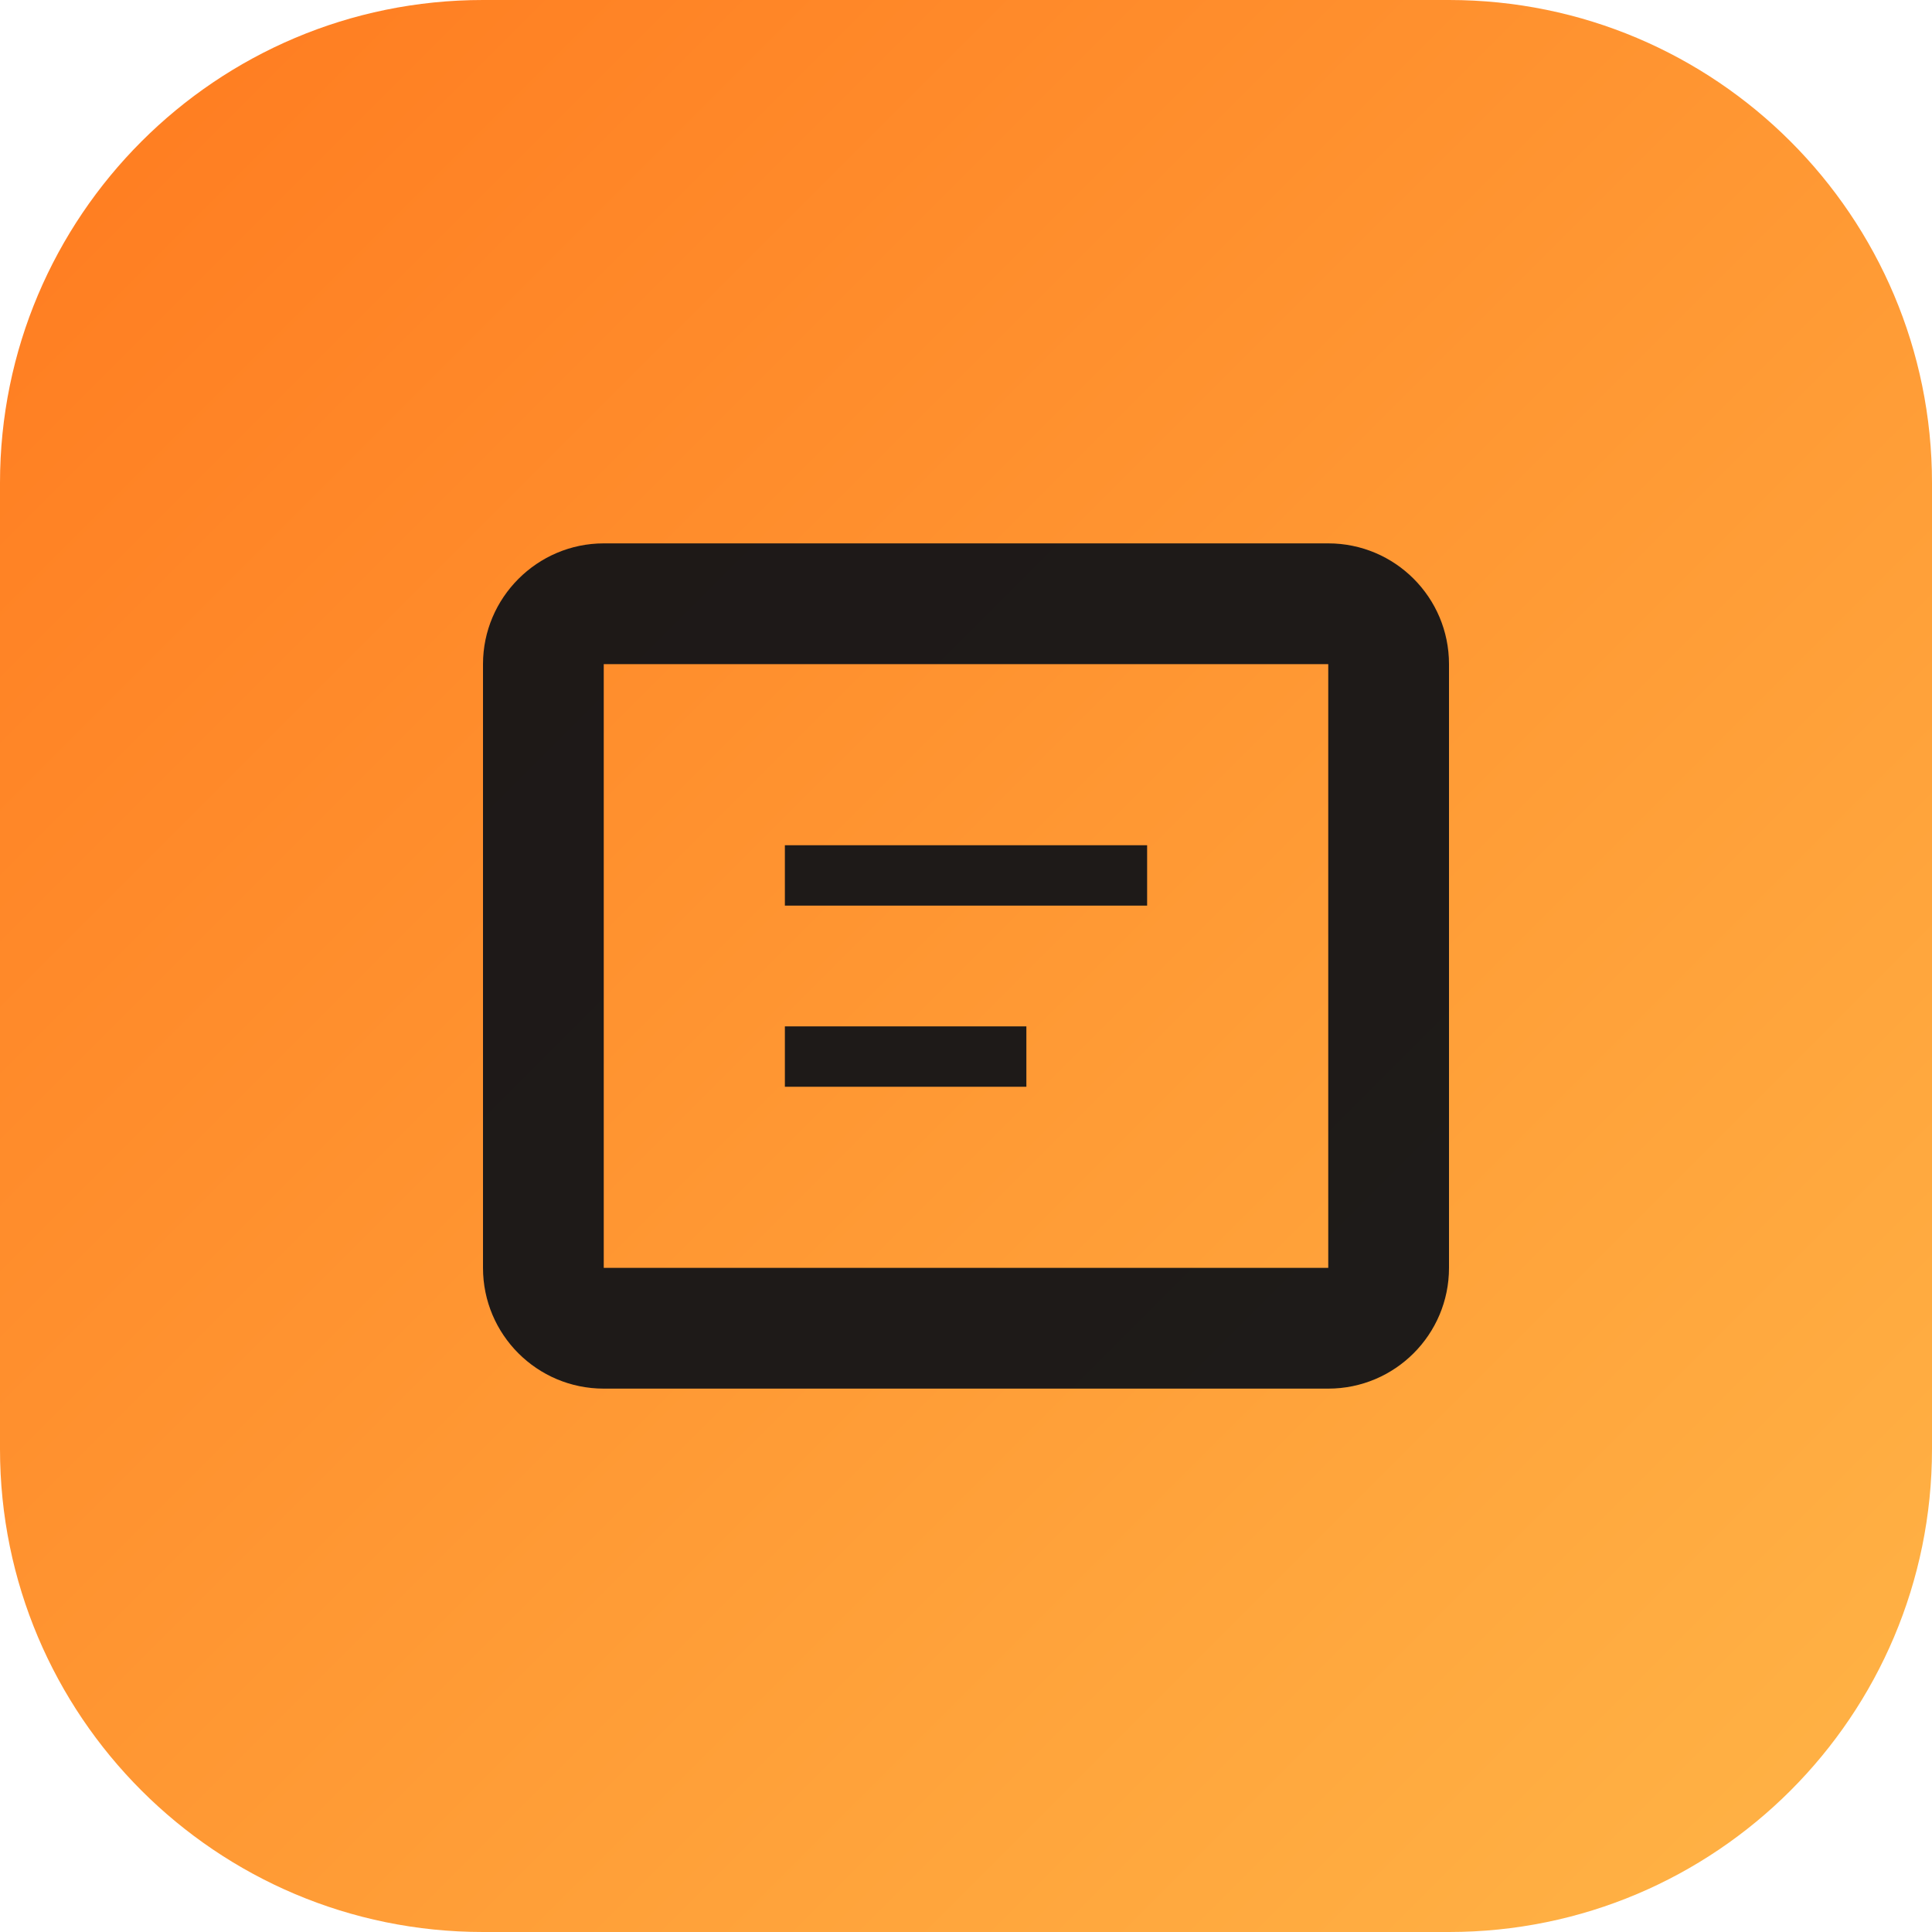
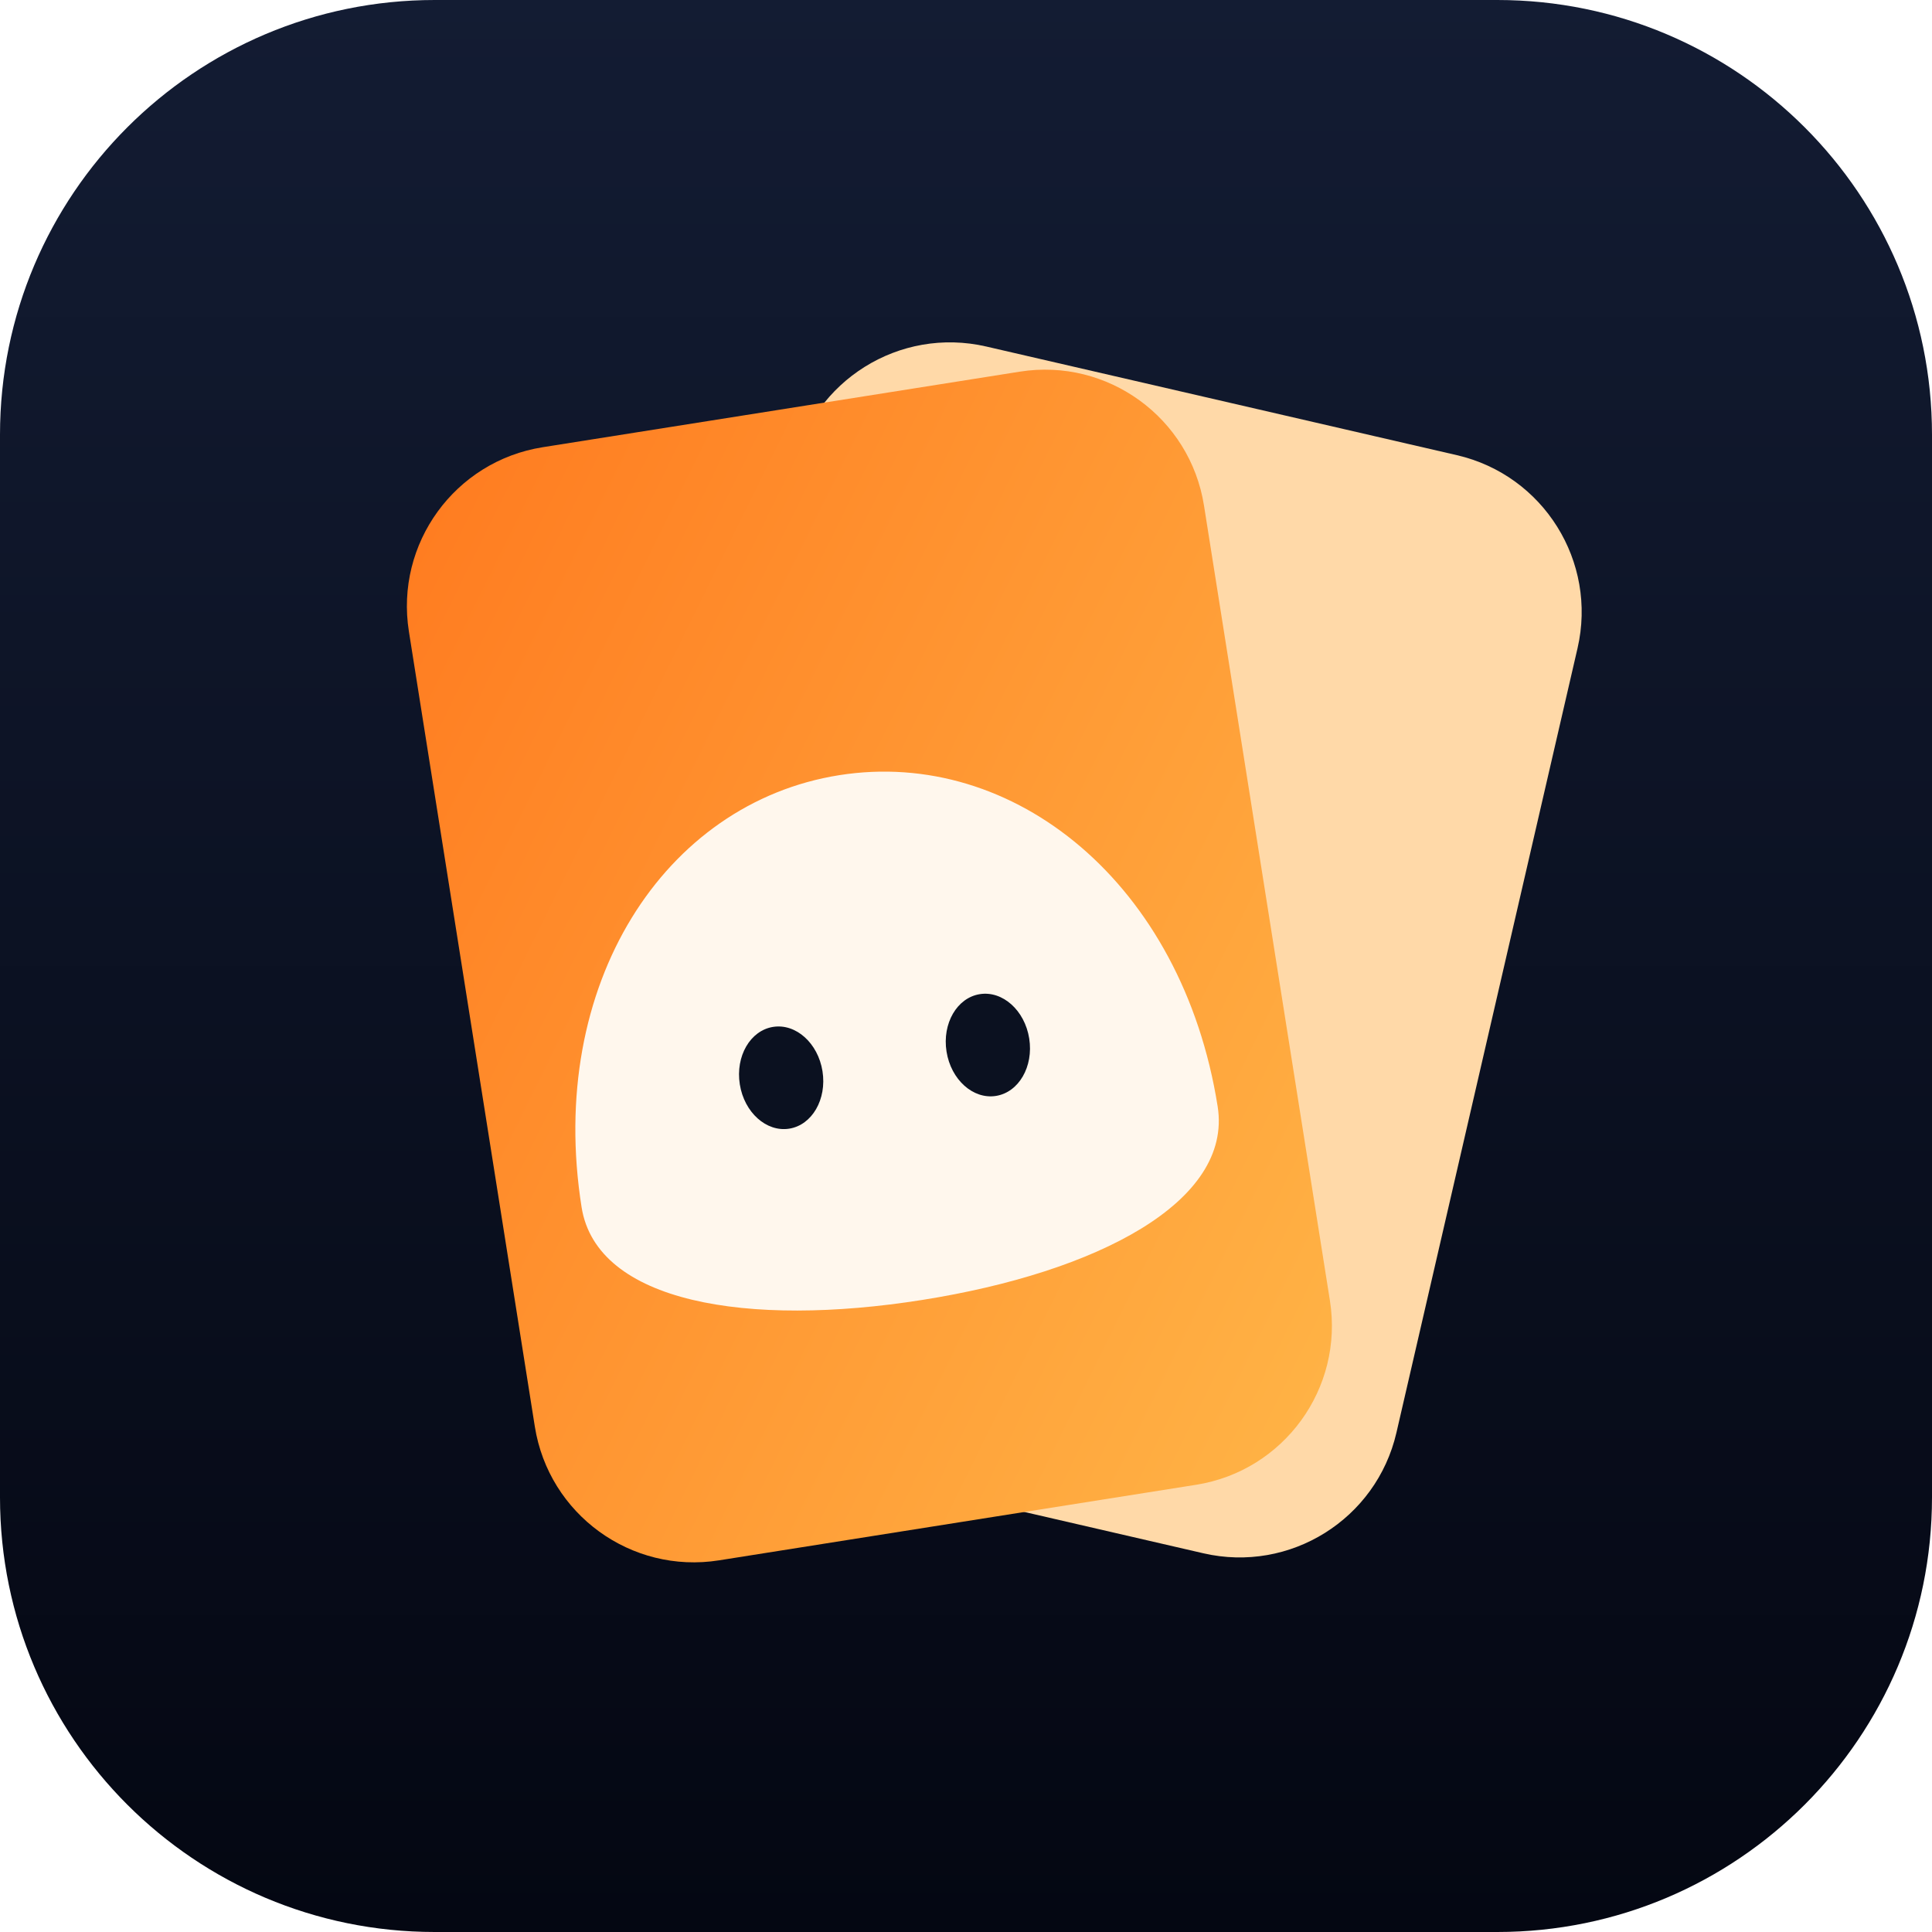
- <svg xmlns="http://www.w3.org/2000/svg" viewBox="0 0 32 32" role="img" aria-label="Mochi Cards">
+ <svg xmlns="http://www.w3.org/2000/svg" viewBox="0 0 120 120" role="img" aria-label="Mochi Cards">
  <defs>
-     <linearGradient id="m" x1="0%" y1="0%" x2="100%" y2="100%">
-       <stop offset="0%" stop-color="#ff7a1f" />
-       <stop offset="100%" stop-color="#ffb547" />
+     <linearGradient id="mc-o" x1="0" y1="0" x2="1" y2="1">
+       <stop offset="0" stop-color="#ff7a1f" />
+       <stop offset="1" stop-color="#ffb547" />
+     </linearGradient>
+     <linearGradient id="mc-n" x1="0" y1="0" x2="0" y2="1">
+       <stop offset="0" stop-color="#131c33" />
+       <stop offset="1" stop-color="#040712" />
    </linearGradient>
  </defs>
-   <rect width="32" height="32" rx="8" fill="url(#m)" />
-   <path fill="#0b0f16" d="M8 11c0-1.1.9-2 2-2h12a2 2 0 0 1 2 2v10a2 2 0 0 1-2 2H10a2 2 0 0 1-2-2V11zm2 0v10h12V11H10zm3 3h6v1h-6v-1zm0 3h4v1h-4v-1z" opacity=".92" />
+   <rect width="120" height="120" rx="27" fill="url(#mc-n)" />
+   <rect x="43" y="24" width="50" height="70" rx="10" transform="rotate(13 68 59)" fill="#ffd9a8" />
+   <rect x="29" y="25" width="50" height="70" rx="10" transform="rotate(-9 54 60)" fill="url(#mc-o)" />
+   <g transform="rotate(-9 54 60)">
+     <path d="M34 72c0-14 9-24 20-24s20 10 20 24c0 6-9 9-20 9s-20-3-20-9z" fill="#fff7ed" />
+     <ellipse cx="47.5" cy="66" rx="2.6" ry="3.2" fill="#0b1120" />
+     <ellipse cx="60.5" cy="66" rx="2.6" ry="3.2" fill="#0b1120" />
+   </g>
</svg>
